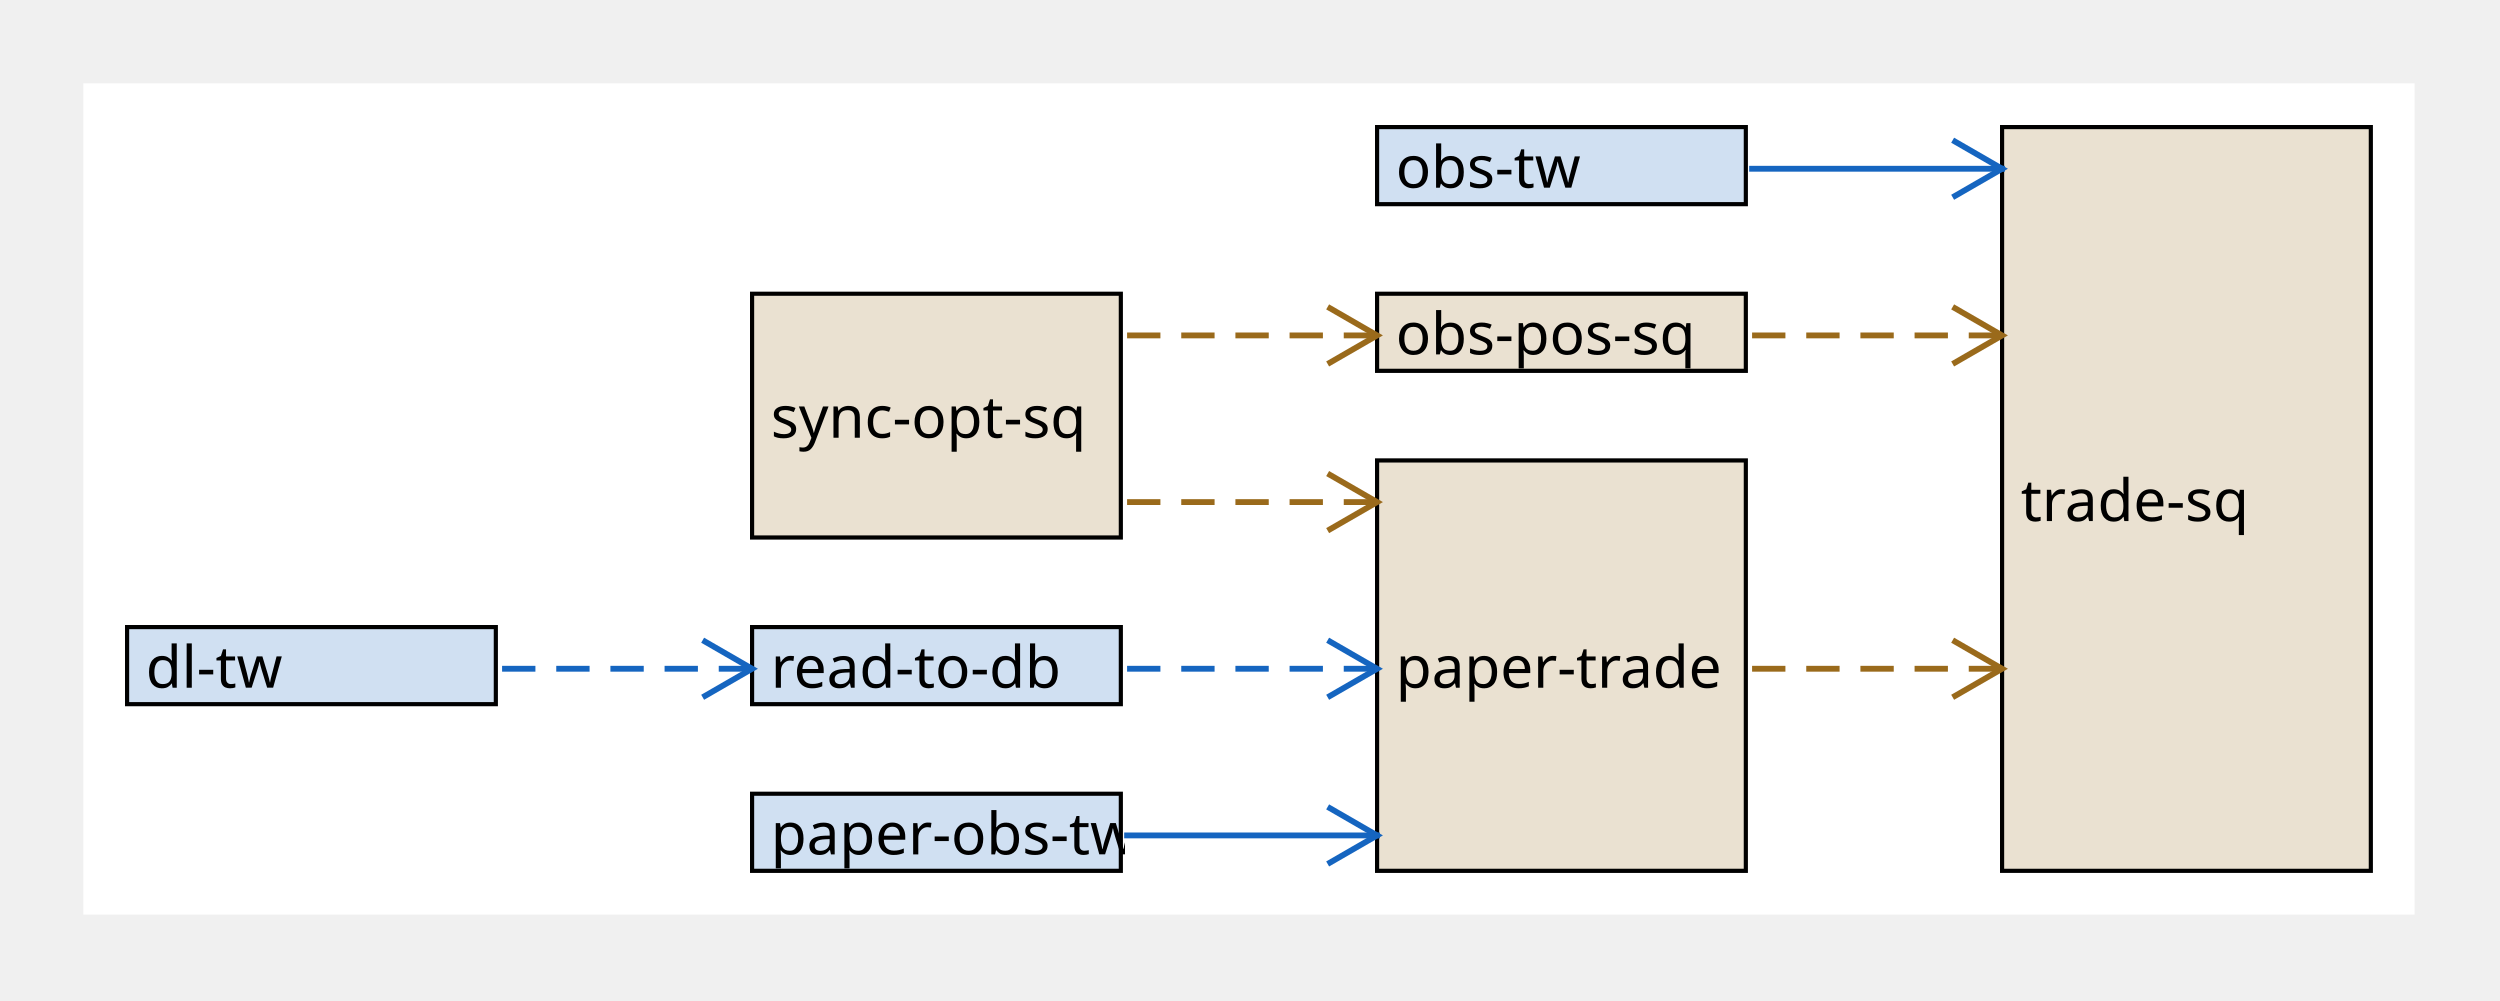
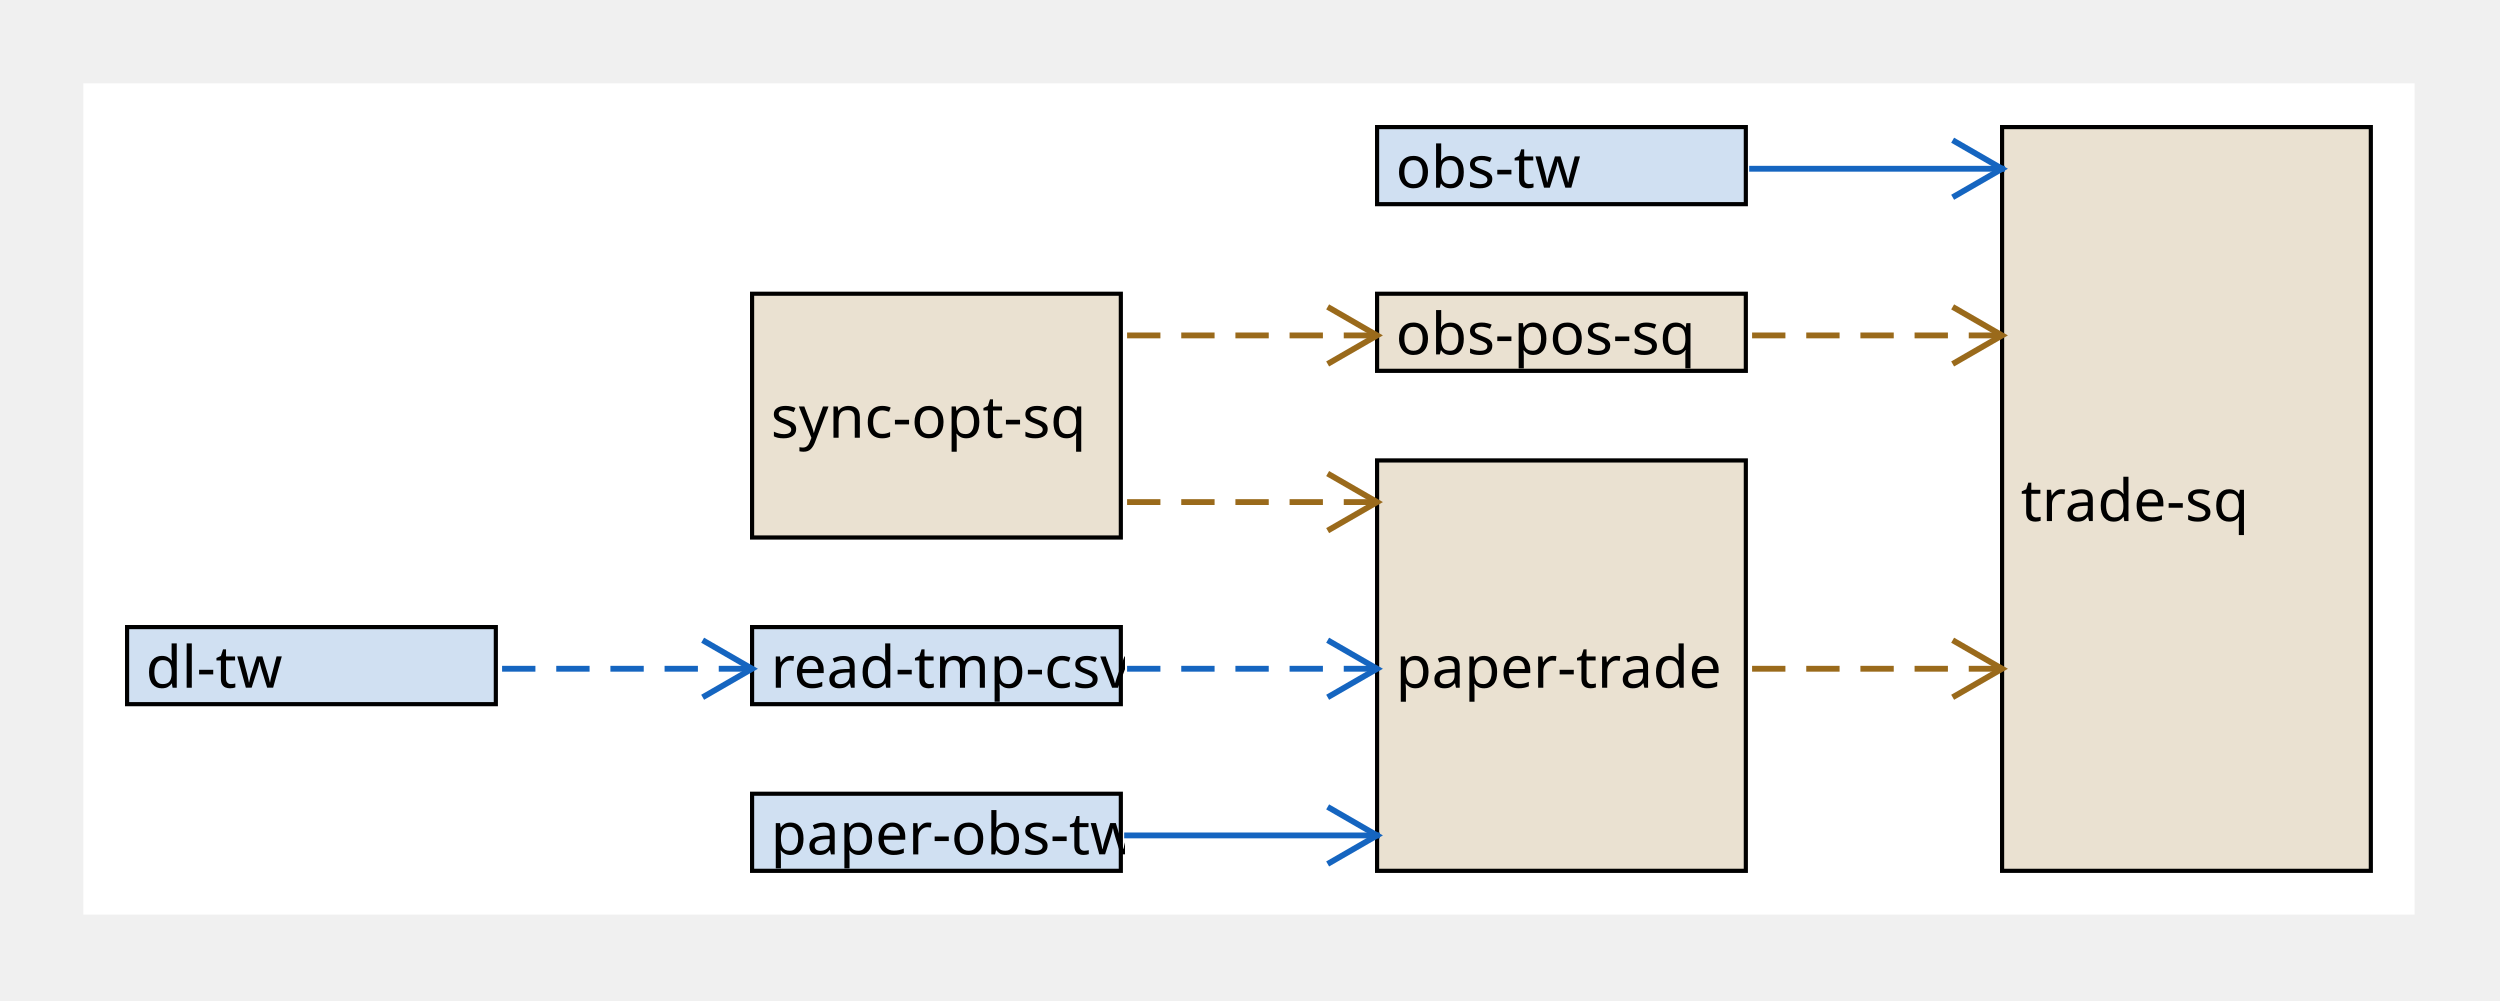
<svg xmlns="http://www.w3.org/2000/svg" fill-opacity="1" color-rendering="auto" color-interpolation="auto" text-rendering="auto" stroke="black" stroke-linecap="square" width="600" stroke-miterlimit="10" shape-rendering="auto" stroke-opacity="1" fill="black" stroke-dasharray="none" font-weight="normal" stroke-width="1" viewBox="360 370 600 240" height="240" font-family="'Dialog'" font-style="normal" stroke-linejoin="miter" font-size="12px" stroke-dashoffset="0" image-rendering="auto">
  <defs id="genericDefs" />
  <g>
    <defs id="defs1">
      <clipPath clipPathUnits="userSpaceOnUse" id="clipPath1">
        <path d="M0 0 L2147483647 0 L2147483647 2147483647 L0 2147483647 L0 0 Z" />
      </clipPath>
      <clipPath clipPathUnits="userSpaceOnUse" id="clipPath2">
        <path d="M0 0 L0 200 L560 200 L560 0 Z" />
      </clipPath>
      <clipPath clipPathUnits="userSpaceOnUse" id="clipPath3">
        <path d="M0 0 L0 20 L90 20 L90 0 Z" />
      </clipPath>
      <clipPath clipPathUnits="userSpaceOnUse" id="clipPath4">
        <path d="M0 0 L0 100 L90 100 L90 0 Z" />
      </clipPath>
      <clipPath clipPathUnits="userSpaceOnUse" id="clipPath5">
        <path d="M0 0 L0 60 L90 60 L90 0 Z" />
      </clipPath>
      <clipPath clipPathUnits="userSpaceOnUse" id="clipPath6">
        <path d="M0 0 L0 180 L90 180 L90 0 Z" />
      </clipPath>
      <clipPath clipPathUnits="userSpaceOnUse" id="clipPath7">
        <path d="M0 0 L0 30 L90 30 L90 0 Z" />
      </clipPath>
    </defs>
    <g fill="white" transform="translate(380,390)" stroke="white">
      <rect x="0.5" width="558.5" height="198.5" y="0.5" clip-path="url(#clipPath2)" stroke="none" />
      <rect fill="none" x="0.5" width="558.5" height="198.5" y="0.5" clip-path="url(#clipPath2)" />
    </g>
    <g fill="rgb(21,101,192)" fill-opacity="0.2" transform="translate(540,560)" stroke-opacity="0.2" stroke="rgb(21,101,192)">
      <rect x="0.5" width="88.5" height="18.5" y="0.5" clip-path="url(#clipPath3)" stroke="none" />
    </g>
    <g transform="translate(540,560)">
      <rect fill="none" x="0.5" width="88.5" height="18.5" y="0.5" clip-path="url(#clipPath3)" />
      <text x="5" font-size="14px" y="15.055" clip-path="url(#clipPath3)" font-family="sans-serif" stroke="none" xml:space="preserve">paper-obs-tw</text>
    </g>
    <g fill="rgb(21,101,192)" fill-opacity="0.2" transform="translate(540,520)" stroke-opacity="0.2" stroke="rgb(21,101,192)">
      <rect x="0.5" width="88.5" height="18.5" y="0.5" clip-path="url(#clipPath3)" stroke="none" />
    </g>
    <g transform="translate(540,520)">
      <rect fill="none" x="0.5" width="88.5" height="18.5" y="0.5" clip-path="url(#clipPath3)" />
-       <text x="5" font-size="14px" y="15.055" clip-path="url(#clipPath3)" font-family="sans-serif" stroke="none" xml:space="preserve">read-to-db</text>
+       <text x="5" font-size="14px" y="15.055" clip-path="url(#clipPath3)" font-family="sans-serif" stroke="none" xml:space="preserve">read-tmp-csv-to-db</text>
    </g>
    <g fill="rgb(154,106,27)" fill-opacity="0.2" transform="translate(690,480)" stroke-opacity="0.2" stroke="rgb(154,106,27)">
      <rect x="0.5" width="88.5" height="98.5" y="0.5" clip-path="url(#clipPath4)" stroke="none" />
    </g>
    <g transform="translate(690,480)">
      <rect fill="none" x="0.5" width="88.5" height="98.5" y="0.5" clip-path="url(#clipPath4)" />
      <text x="5" font-size="14px" y="55.055" clip-path="url(#clipPath4)" font-family="sans-serif" stroke="none" xml:space="preserve">paper-trade</text>
    </g>
    <g fill="rgb(21,101,192)" fill-opacity="0.2" transform="translate(390,520)" stroke-opacity="0.2" stroke="rgb(21,101,192)">
      <rect x="0.5" width="88.5" height="18.5" y="0.5" clip-path="url(#clipPath3)" stroke="none" />
    </g>
    <g transform="translate(390,520)">
      <rect fill="none" x="0.5" width="88.5" height="18.5" y="0.5" clip-path="url(#clipPath3)" />
      <text x="5" font-size="14px" y="15.055" clip-path="url(#clipPath3)" font-family="sans-serif" stroke="none" xml:space="preserve">dl-tw</text>
    </g>
    <g fill="rgb(21,101,192)" fill-opacity="0.2" transform="translate(690,400)" stroke-opacity="0.2" stroke="rgb(21,101,192)">
      <rect x="0.5" width="88.5" height="18.5" y="0.5" clip-path="url(#clipPath3)" stroke="none" />
    </g>
    <g transform="translate(690,400)">
      <rect fill="none" x="0.5" width="88.5" height="18.5" y="0.5" clip-path="url(#clipPath3)" />
      <text x="5" font-size="14px" y="15.055" clip-path="url(#clipPath3)" font-family="sans-serif" stroke="none" xml:space="preserve">obs-tw</text>
    </g>
    <g fill="rgb(154,106,27)" fill-opacity="0.2" transform="translate(690,440)" stroke-opacity="0.2" stroke="rgb(154,106,27)">
      <rect x="0.5" width="88.5" height="18.5" y="0.5" clip-path="url(#clipPath3)" stroke="none" />
    </g>
    <g transform="translate(690,440)">
      <rect fill="none" x="0.5" width="88.5" height="18.5" y="0.5" clip-path="url(#clipPath3)" />
      <text x="5" font-size="14px" y="15.055" clip-path="url(#clipPath3)" font-family="sans-serif" stroke="none" xml:space="preserve">obs-pos-sq</text>
    </g>
    <g fill="rgb(154,106,27)" fill-opacity="0.2" transform="translate(540,440)" stroke-opacity="0.2" stroke="rgb(154,106,27)">
      <rect x="0.5" width="88.5" height="58.5" y="0.5" clip-path="url(#clipPath5)" stroke="none" />
    </g>
    <g transform="translate(540,440)">
      <rect fill="none" x="0.5" width="88.5" height="58.5" y="0.5" clip-path="url(#clipPath5)" />
      <text x="5" font-size="14px" y="35.055" clip-path="url(#clipPath5)" font-family="sans-serif" stroke="none" xml:space="preserve">sync-opt-sq</text>
    </g>
    <g fill="rgb(154,106,27)" fill-opacity="0.2" transform="translate(840,400)" stroke-opacity="0.2" stroke="rgb(154,106,27)">
      <rect x="0.5" width="88.5" height="178.5" y="0.5" clip-path="url(#clipPath6)" stroke="none" />
    </g>
    <g transform="translate(840,400)">
      <rect fill="none" x="0.5" width="88.5" height="178.5" y="0.5" clip-path="url(#clipPath6)" />
      <text x="5" font-size="14px" y="95.055" clip-path="url(#clipPath6)" font-family="sans-serif" stroke="none" xml:space="preserve">trade-sq</text>
    </g>
    <g fill="rgb(21,101,192)" stroke-width="1.4" transform="translate(620,560)" stroke="rgb(21,101,192)">
      <path fill="none" d="M70.5 10.5 L10.5 10.5" clip-path="url(#clipPath7)" />
      <path fill="none" d="M59.242 4 L70.5 10.5 L59.242 17" clip-path="url(#clipPath7)" />
    </g>
    <g stroke-linecap="butt" transform="translate(470,520)" fill="rgb(21,101,192)" stroke-dasharray="8,5" stroke="rgb(21,101,192)" stroke-width="1.4" stroke-miterlimit="5">
      <path fill="none" d="M70.5 10.5 L10.5 10.5" clip-path="url(#clipPath7)" />
      <path fill="none" stroke-miterlimit="10" stroke-dasharray="none" d="M59.242 4 L70.5 10.5 L59.242 17" clip-path="url(#clipPath7)" stroke-linecap="square" />
    </g>
    <g stroke-linecap="butt" transform="translate(770,520)" fill="rgb(154,106,27)" stroke-dasharray="8,5" stroke="rgb(154,106,27)" stroke-width="1.4" stroke-miterlimit="5">
      <path fill="none" d="M70.5 10.5 L10.5 10.5" clip-path="url(#clipPath7)" />
      <path fill="none" stroke-miterlimit="10" stroke-dasharray="none" d="M59.242 4 L70.5 10.5 L59.242 17" clip-path="url(#clipPath7)" stroke-linecap="square" />
    </g>
    <g stroke-linecap="butt" transform="translate(620,520)" fill="rgb(21,101,192)" stroke-dasharray="8,5" stroke="rgb(21,101,192)" stroke-width="1.4" stroke-miterlimit="5">
      <path fill="none" d="M70.5 10.5 L10.5 10.5" clip-path="url(#clipPath7)" />
      <path fill="none" stroke-miterlimit="10" stroke-dasharray="none" d="M59.242 4 L70.5 10.5 L59.242 17" clip-path="url(#clipPath7)" stroke-linecap="square" />
    </g>
    <g fill="rgb(21,101,192)" stroke-width="1.4" transform="translate(770,400)" stroke="rgb(21,101,192)">
      <path fill="none" d="M70.5 10.5 L10.5 10.5" clip-path="url(#clipPath7)" />
      <path fill="none" d="M59.242 4 L70.5 10.5 L59.242 17" clip-path="url(#clipPath7)" />
    </g>
    <g stroke-linecap="butt" transform="translate(770,440)" fill="rgb(154,106,27)" stroke-dasharray="8,5" stroke="rgb(154,106,27)" stroke-width="1.4" stroke-miterlimit="5">
      <path fill="none" d="M70.5 10.5 L10.5 10.5" clip-path="url(#clipPath7)" />
      <path fill="none" stroke-miterlimit="10" stroke-dasharray="none" d="M59.242 4 L70.5 10.5 L59.242 17" clip-path="url(#clipPath7)" stroke-linecap="square" />
    </g>
    <g stroke-linecap="butt" transform="translate(620,480)" fill="rgb(154,106,27)" stroke-dasharray="8,5" stroke="rgb(154,106,27)" stroke-width="1.4" stroke-miterlimit="5">
      <path fill="none" d="M70.5 10.5 L10.5 10.5" clip-path="url(#clipPath7)" />
      <path fill="none" stroke-miterlimit="10" stroke-dasharray="none" d="M59.242 4 L70.5 10.5 L59.242 17" clip-path="url(#clipPath7)" stroke-linecap="square" />
    </g>
    <g stroke-linecap="butt" transform="translate(620,440)" fill="rgb(154,106,27)" stroke-dasharray="8,5" stroke="rgb(154,106,27)" stroke-width="1.4" stroke-miterlimit="5">
      <path fill="none" d="M70.5 10.5 L10.5 10.5" clip-path="url(#clipPath7)" />
      <path fill="none" stroke-miterlimit="10" stroke-dasharray="none" d="M59.242 4 L70.5 10.5 L59.242 17" clip-path="url(#clipPath7)" stroke-linecap="square" />
    </g>
  </g>
</svg>
